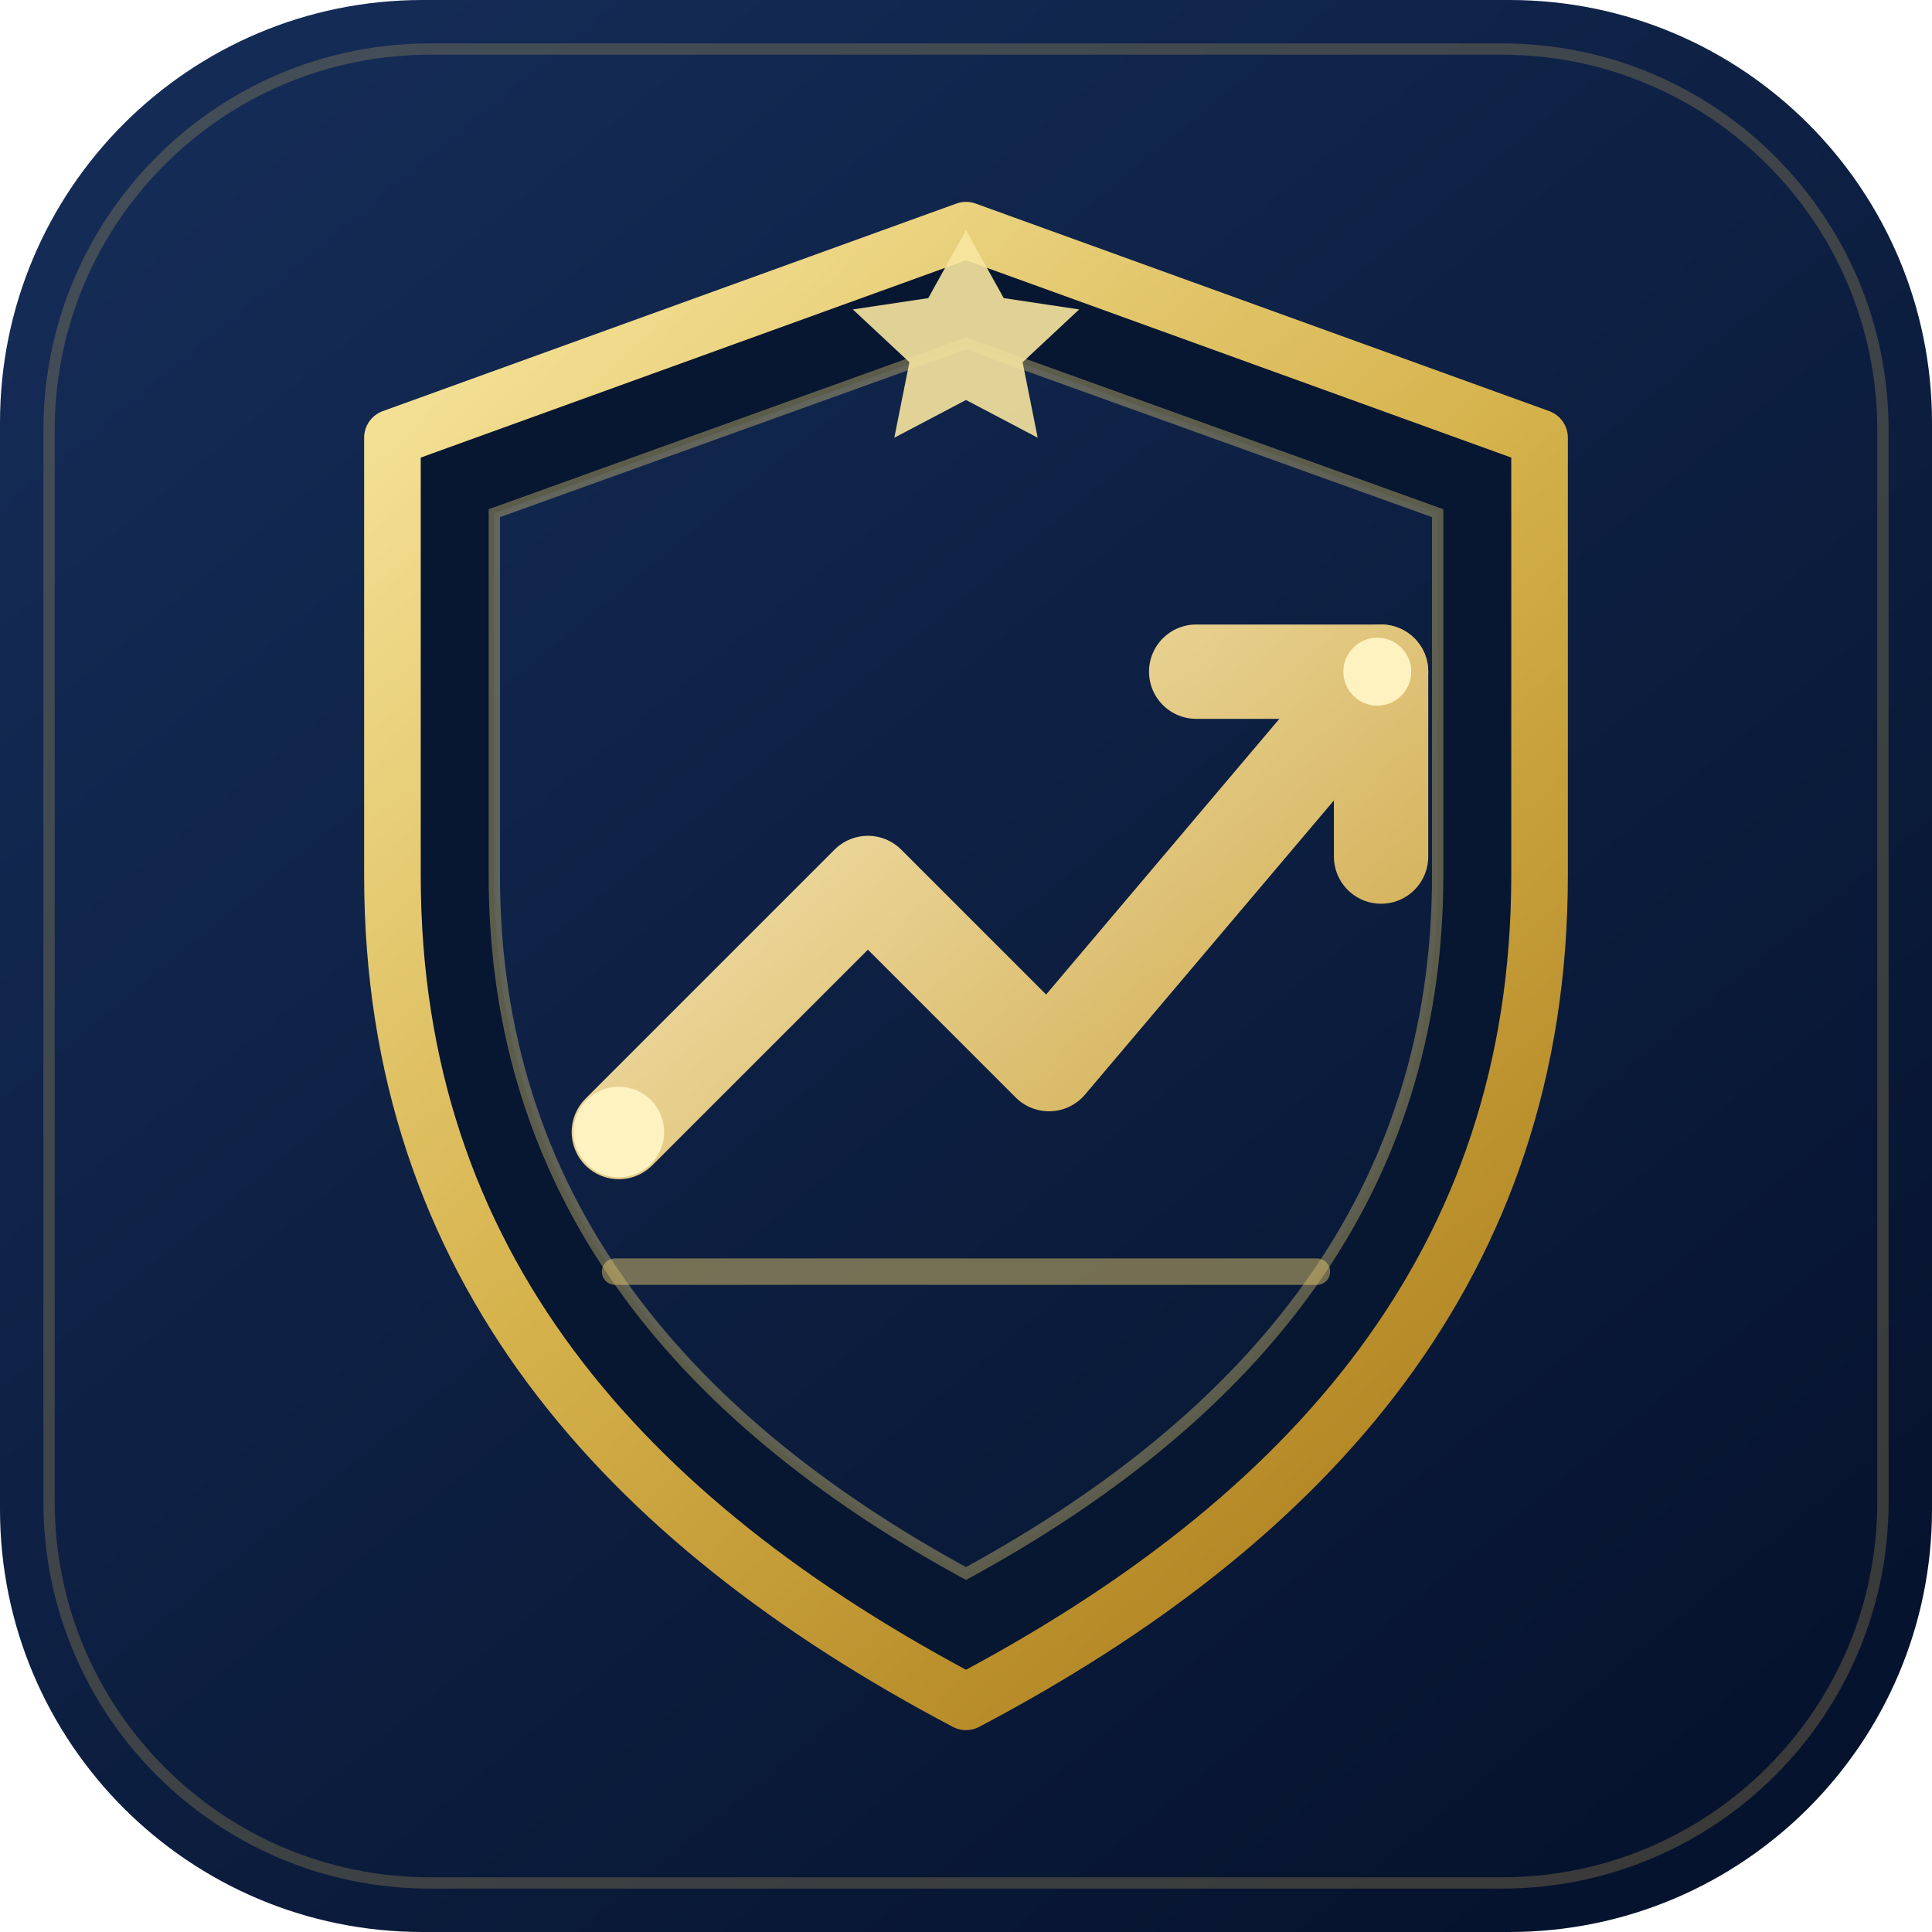
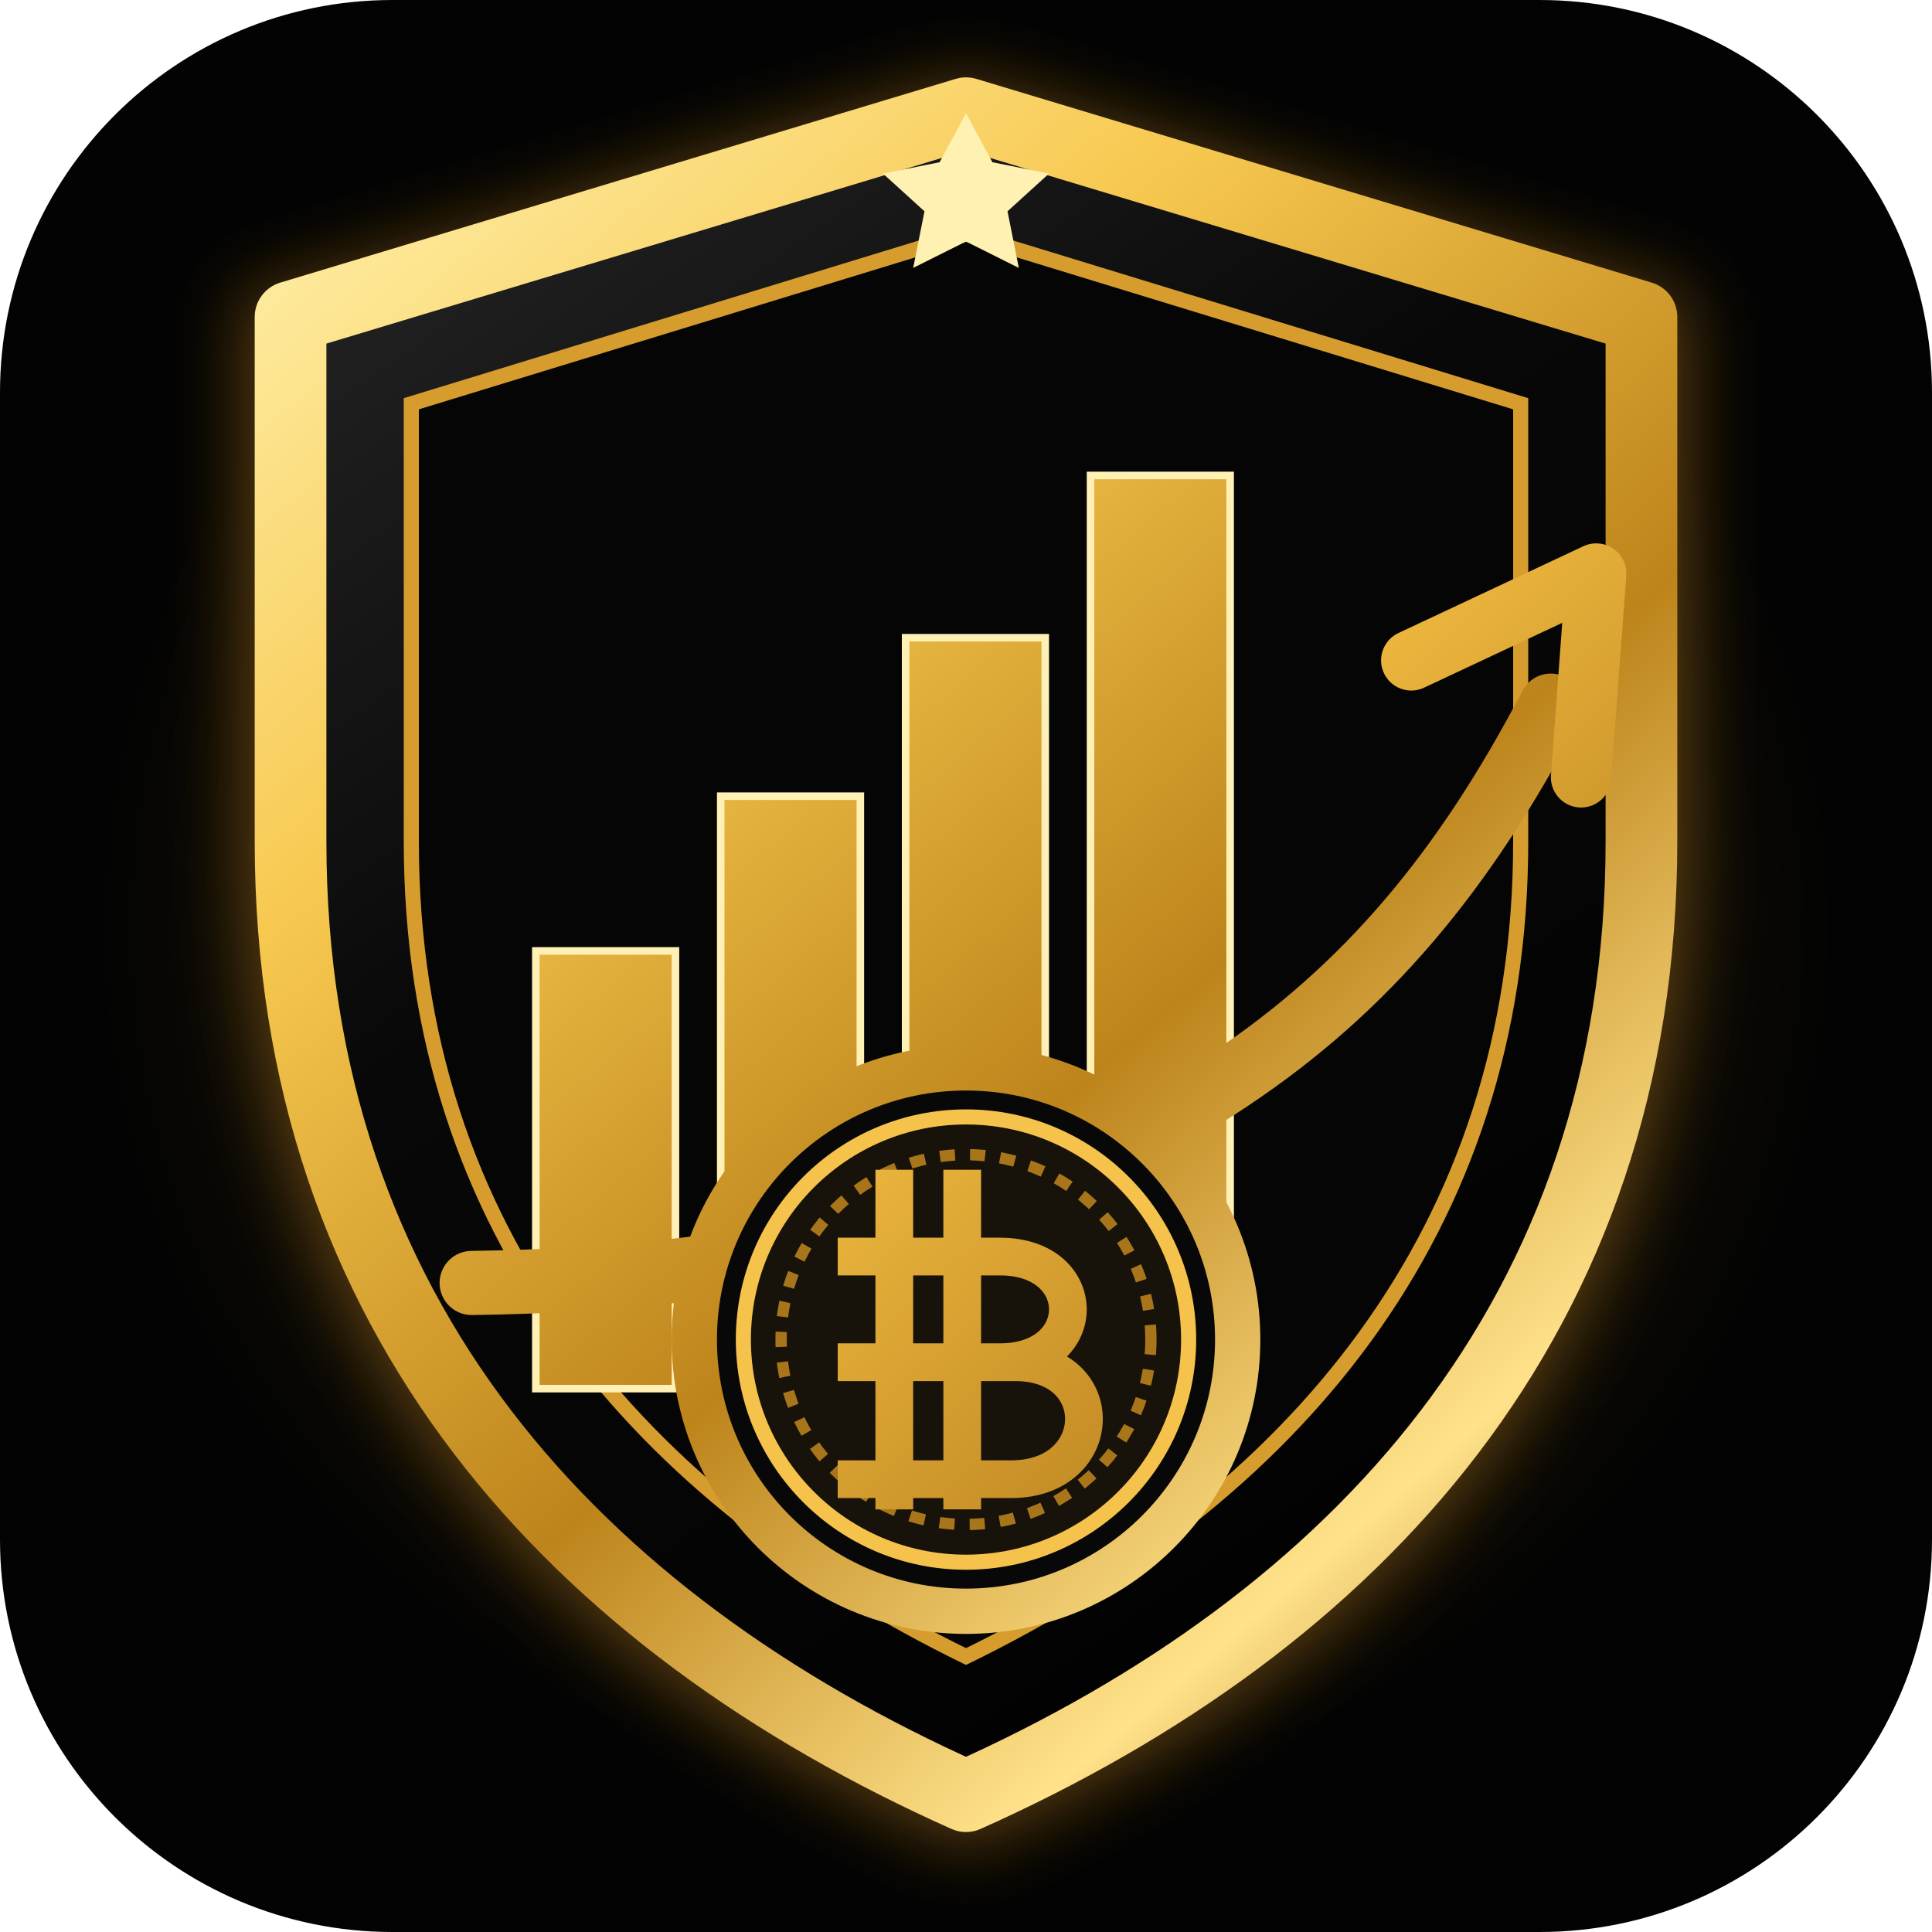
<svg xmlns="http://www.w3.org/2000/svg" viewBox="0 0 512 512" role="img" aria-labelledby="title desc">
  <defs>
-     <linearGradient id="gold" x1="90" y1="80" x2="410" y2="430" gradientUnits="userSpaceOnUse">
-       <stop stop-color="#F8E7A0" />
-       <stop offset=".48" stop-color="#D6B34D" />
-       <stop offset="1" stop-color="#A87918" />
+     <linearGradient id="gold" x1="70" y1="40" x2="440" y2="470" gradientUnits="userSpaceOnUse">
+       <stop stop-color="#fff1ad" />
+       <stop offset=".28" stop-color="#f7c84f" />
+       <stop offset=".58" stop-color="#bd841b" />
+       <stop offset=".82" stop-color="#ffe28a" />
+       <stop offset="1" stop-color="#9b6410" />
    </linearGradient>
-     <linearGradient id="navy" x1="70" y1="30" x2="440" y2="480" gradientUnits="userSpaceOnUse">
-       <stop stop-color="#142B55" />
-       <stop offset="1" stop-color="#06132E" />
+     <linearGradient id="shine" x1="110" y1="100" x2="400" y2="400" gradientUnits="userSpaceOnUse">
+       <stop stop-color="#fff9dc" />
+       <stop offset=".5" stop-color="#f2bd42" />
+       <stop offset="1" stop-color="#a76d13" />
    </linearGradient>
-     <linearGradient id="shine" x1="150" y1="130" x2="360" y2="370" gradientUnits="userSpaceOnUse">
-       <stop stop-color="#FFF6D2" />
-       <stop offset="1" stop-color="#C69B32" />
+     <linearGradient id="black" x1="100" y1="35" x2="410" y2="480" gradientUnits="userSpaceOnUse">
+       <stop stop-color="#252525" />
+       <stop offset=".38" stop-color="#080808" />
+       <stop offset="1" stop-color="#000" />
    </linearGradient>
+     <radialGradient id="glow">
+       <stop stop-color="#e9ae35" stop-opacity=".22" />
+       <stop offset="1" stop-color="#e9ae35" stop-opacity="0" />
+     </radialGradient>
+     <filter id="shadow" x="-30%" y="-30%" width="160%" height="160%">
+       <feGaussianBlur stdDeviation="9" />
+     </filter>
  </defs>
-   <rect width="512" height="512" rx="112" fill="url(#navy)" />
-   <rect x="13" y="13" width="486" height="486" rx="101" fill="none" stroke="#D8B85C" stroke-opacity=".24" stroke-width="3" />
-   <path d="M256 61 408 116v116c0 103-61 171-152 219-91-48-152-116-152-219V116L256 61Z" fill="#071631" stroke="url(#gold)" stroke-width="15" stroke-linejoin="round" />
-   <path d="M256 91 381 136v96c0 84-48 143-125 185-77-42-125-101-125-185v-96l125-45Z" fill="url(#navy)" stroke="#E8CD78" stroke-opacity=".38" stroke-width="3" />
-   <path d="m164 300 66-66 48 48 88-104" fill="none" stroke="url(#shine)" stroke-width="25" stroke-linecap="round" stroke-linejoin="round" />
-   <path d="M317 178h49v49" fill="none" stroke="url(#shine)" stroke-width="25" stroke-linecap="round" stroke-linejoin="round" />
-   <path d="M163 337h186" stroke="#E7C86C" stroke-opacity=".48" stroke-width="7" stroke-linecap="round" />
-   <circle cx="164" cy="300" r="12" fill="#FFF2C1" />
-   <circle cx="365" cy="178" r="9" fill="#FFF2C1" />
-   <path d="m256 61 10 18 20 3-15 14 4 20-19-10-19 10 4-20-15-14 20-3 10-18Z" fill="#F7E5A0" opacity=".9" />
+   <rect width="512" height="512" rx="104" fill="#030303" />
+   <circle cx="256" cy="246" r="230" fill="url(#glow)" />
+   <path d="M256 34 435 88v135c0 126-76 207-179 253C153 430 77 349 77 223V88L256 34Z" fill="#000" stroke="#9b6719" stroke-width="26" opacity=".55" filter="url(#shadow)" />
+   <path d="M256 30 435 84v139c0 126-76 207-179 253C153 430 77 349 77 223V84L256 30Z" fill="url(#black)" stroke="url(#gold)" stroke-width="19" stroke-linejoin="round" />
+   <path d="M256 62 403 107v116c0 104-61 174-147 216-86-42-147-112-147-216V107L256 62Z" fill="#050505" stroke="#d69d2e" stroke-width="4" />
+   <g fill="url(#gold)" stroke="#fff0b6" stroke-width="2">
+     <path d="M142 252h37v116h-37z" />
+     <path d="M191 211h37v157h-37z" />
+     <path d="M240 169h37v199h-37z" />
+     <path d="M289 126h37v242h-37z" />
+   </g>
+   <path d="M125 340c78-1 144-16 201-54 36-24 62-55 85-99" fill="none" stroke="url(#gold)" stroke-width="17" stroke-linecap="round" />
+   <path d="m374 175 49-23-4 54" fill="none" stroke="url(#shine)" stroke-width="16" stroke-linecap="round" stroke-linejoin="round" />
+   <circle cx="256" cy="355" r="72" fill="#080808" stroke="url(#gold)" stroke-width="12" />
+   <circle cx="256" cy="355" r="59" fill="#17120a" stroke="#f5c34b" stroke-width="4" />
+   <circle cx="256" cy="355" r="49" fill="none" stroke="#a8751a" stroke-width="3" stroke-dasharray="4 4" />
+   <path d="M237 315v80m18-80v80m-28-62h38c24 0 24 28 0 28h-38m0 0h42c25 0 24 31-1 31h-41" fill="none" stroke="url(#shine)" stroke-width="10" stroke-linecap="square" />
+   <path d="M256 30 263 43 278 46 267 56 270 71 256 64 242 71 245 56 234 46 249 43Z" fill="#fff1b2" />
</svg>
